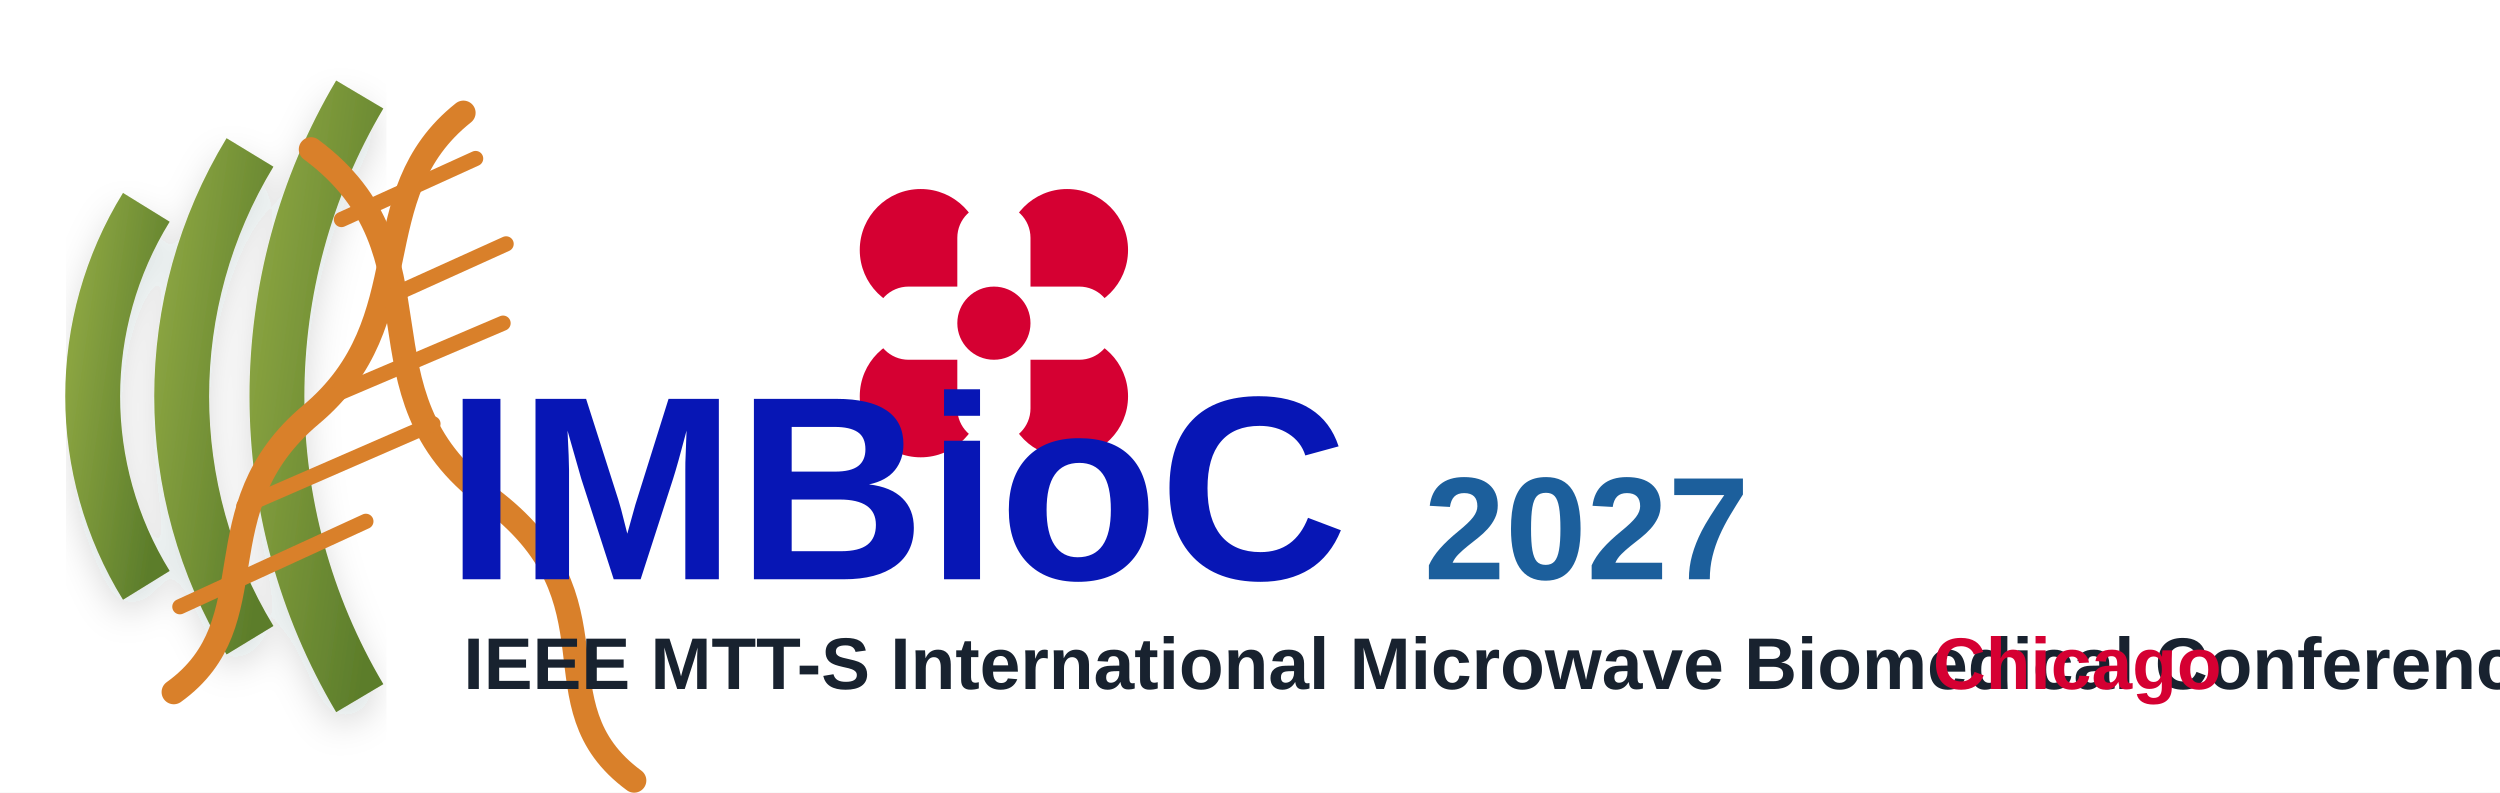
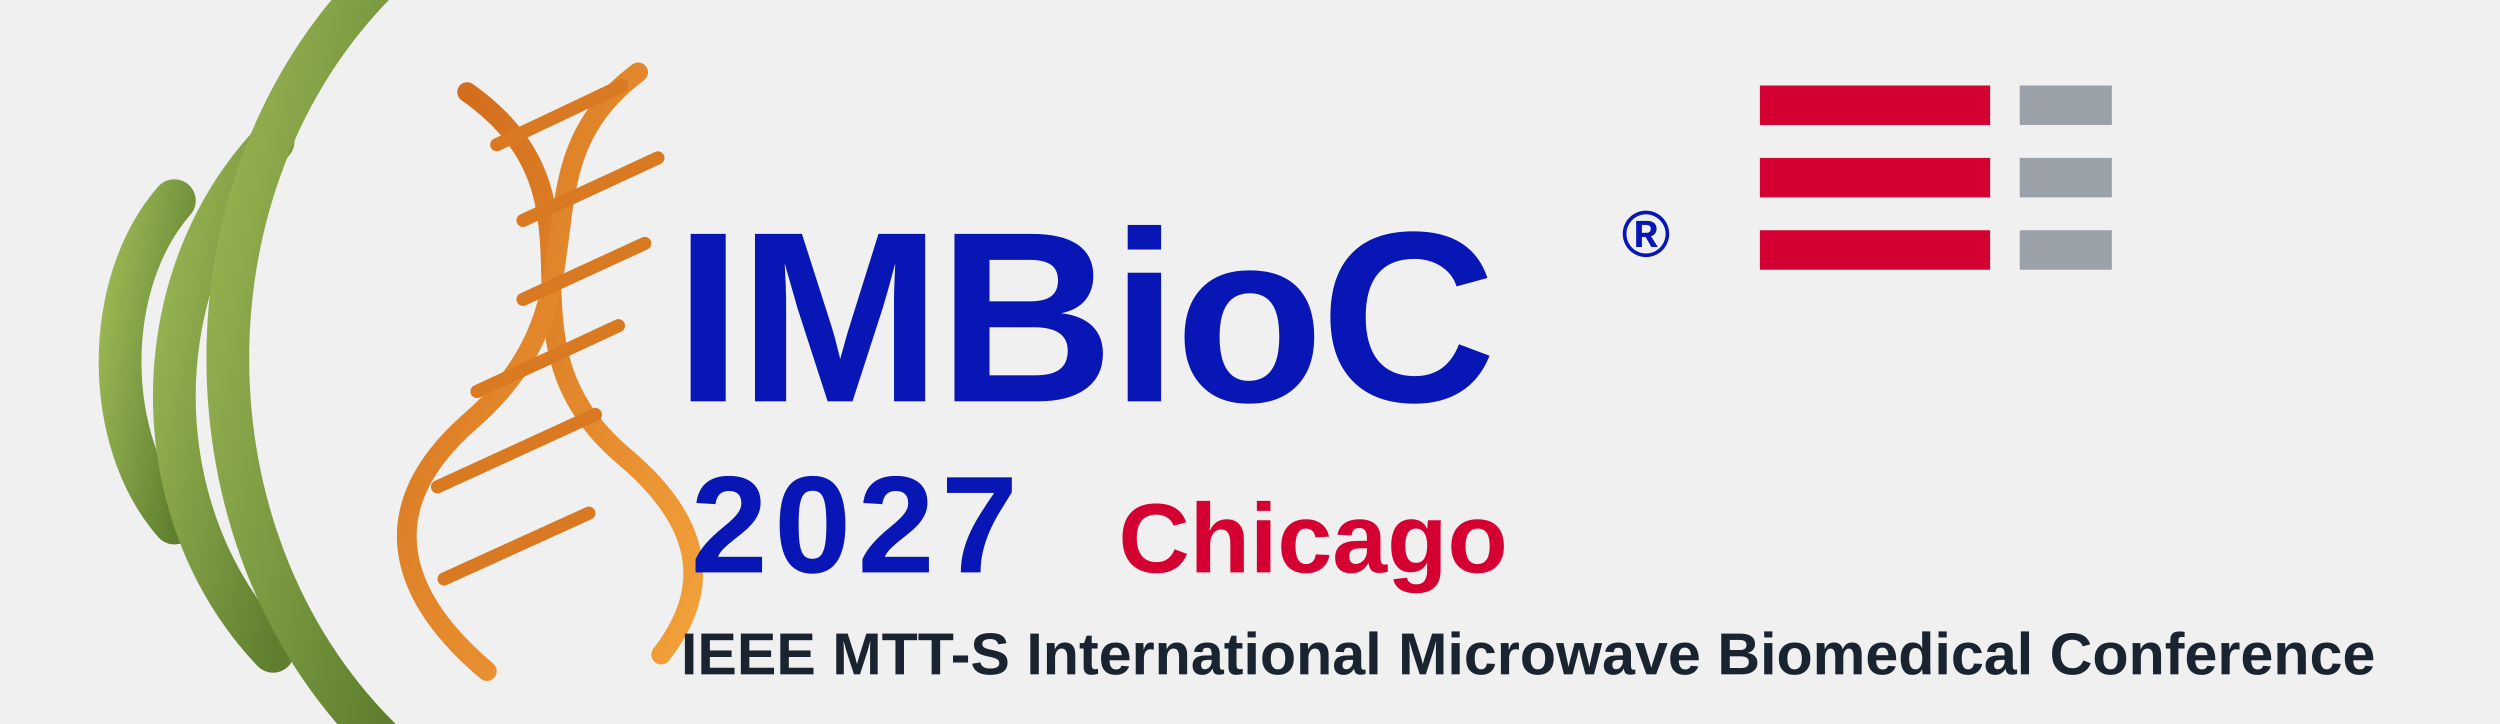
- <svg xmlns="http://www.w3.org/2000/svg" viewBox="0 0 820 260" role="img" aria-labelledby="title desc">
+ <svg xmlns="http://www.w3.org/2000/svg" viewBox="0 0 760 220" role="img" aria-labelledby="title desc">
  <defs>
-     <linearGradient id="waveGradient" x1="0" x2="1" y1="0" y2="1">
-       <stop offset="0" stop-color="#8aa441" />
-       <stop offset="1" stop-color="#5c7d2b" />
+     <linearGradient id="arcGreen" x1="0" x2="1" y1="0" y2="1">
+       <stop offset="0" stop-color="#9ab754" />
+       <stop offset="1" stop-color="#5f7f2f" />
    </linearGradient>
-     <filter id="softShadow" x="-10%" y="-10%" width="120%" height="120%">
-       <feDropShadow dx="0" dy="5" stdDeviation="6" flood-color="#102033" flood-opacity="0.16" />
-     </filter>
+     <linearGradient id="dnaOrange" x1="0" x2="1" y1="0" y2="1">
+       <stop offset="0" stop-color="#d26d1c" />
+       <stop offset="1" stop-color="#f2a13a" />
+     </linearGradient>
  </defs>
-   <rect width="820" height="260" fill="#ffffff" />
-   <g filter="url(#softShadow)">
-     <path d="M48 68a118 118 0 0 0 0 124" fill="none" stroke="url(#waveGradient)" stroke-width="18" />
-     <path d="M82 50a154 154 0 0 0 0 160" fill="none" stroke="url(#waveGradient)" stroke-width="18" />
-     <path d="M118 31a194 194 0 0 0 0 198" fill="none" stroke="url(#waveGradient)" stroke-width="18" />
+   <g fill="none" stroke-linecap="round" stroke-linejoin="round">
+     <path d="M53 61c-22 25-22 73 0 98" stroke="url(#arcGreen)" stroke-width="13" />
+     <path d="M83 43c-40 42-40 113 0 155" stroke="url(#arcGreen)" stroke-width="13" />
+     <path d="M115 -6c-61 61-61 169 0 230" stroke="url(#arcGreen)" stroke-width="13" />
+     <path d="M142 28c48 34 4 74 48 111 26 22 25 42 11 60" stroke="url(#dnaOrange)" stroke-width="6" />
+     <path d="M194 22c-40 30-7 68-51 106-32 28-20 55 5 76" stroke="url(#dnaOrange)" stroke-width="6" />
+     <path d="M151 44l38-18" stroke="#d97921" stroke-width="4" />
+     <path d="M159 67l41-19" stroke="#d97921" stroke-width="4" />
+     <path d="M159 91l37-17" stroke="#d97921" stroke-width="4" />
+     <path d="M145 119l43-20" stroke="#d97921" stroke-width="4" />
+     <path d="M133 148l48-22" stroke="#d97921" stroke-width="4" />
+     <path d="M135 176l44-20" stroke="#d97921" stroke-width="4" />
  </g>
-   <g fill="none" stroke-linecap="round" stroke-linejoin="round">
-     <path d="M102 49c46 34 12 80 58 114s14 68 48 93" stroke="#d9802a" stroke-width="8" />
-     <path d="M152 37c-34 27-13 68-50 99s-13 68-45 91" stroke="#d9802a" stroke-width="8" />
-     <path d="M112 72l44-20" stroke="#d9802a" stroke-width="5" />
-     <path d="M124 99l42-19" stroke="#d9802a" stroke-width="5" />
-     <path d="M111 129l54-23" stroke="#d9802a" stroke-width="5" />
-     <path d="M80 166l62-27" stroke="#d9802a" stroke-width="5" />
-     <path d="M59 199l61-28" stroke="#d9802a" stroke-width="5" />
+   <g transform="translate(535 26)">
+     <rect x="0" y="0" width="70" height="12" fill="#d50032" />
+     <rect x="0" y="22" width="70" height="12" fill="#d50032" />
+     <rect x="0" y="44" width="70" height="12" fill="#d50032" />
+     <rect x="79" y="0" width="28" height="12" fill="#9aa1a9" />
+     <rect x="79" y="22" width="28" height="12" fill="#9aa1a9" />
+     <rect x="79" y="44" width="28" height="12" fill="#9aa1a9" />
  </g>
-   <g transform="translate(248 28)" fill="#d50032">
-     <circle cx="54" cy="54" r="20" />
-     <circle cx="102" cy="54" r="20" />
-     <circle cx="54" cy="102" r="20" />
-     <circle cx="102" cy="102" r="20" />
-     <rect x="66" y="39" width="24" height="78" rx="11" fill="#fff" />
-     <rect x="39" y="66" width="78" height="24" rx="11" fill="#fff" />
-     <circle cx="78" cy="78" r="12" fill="#d50032" />
+   <g fill="#0716b5" font-family="Arial, Helvetica, sans-serif" font-weight="800">
+     <text x="205" y="122" font-size="74" letter-spacing="-1">IMBioC</text>
+     <text x="493" y="78" font-size="20">®</text>
+     <text x="210" y="174" font-size="42" letter-spacing="2">2027</text>
  </g>
-   <text x="146" y="190" fill="#0716b5" font-family="Arial, Helvetica, sans-serif" font-size="86" font-weight="800">IMBioC</text>
-   <text x="467" y="190" fill="#1c5f9c" font-family="Arial, Helvetica, sans-serif" font-size="48" font-weight="800">2027</text>
-   <text x="152" y="226" fill="#18222f" font-family="Arial, Helvetica, sans-serif" font-size="24" font-weight="700">IEEE MTT-S International Microwave Biomedical Conference</text>
-   <text x="634" y="226" fill="#d50032" font-family="Arial, Helvetica, sans-serif" font-size="24" font-weight="800">Chicago</text>
+   <g font-family="Arial, Helvetica, sans-serif" font-weight="800">
+     <text x="340" y="174" fill="#d50032" font-size="30">Chicago</text>
+   </g>
+   <text x="207" y="205" fill="#1a2430" font-family="Arial, Helvetica, sans-serif" font-size="18" font-weight="700">
+     IEEE MTT-S International Microwave Biomedical Conference
+   </text>
</svg>
